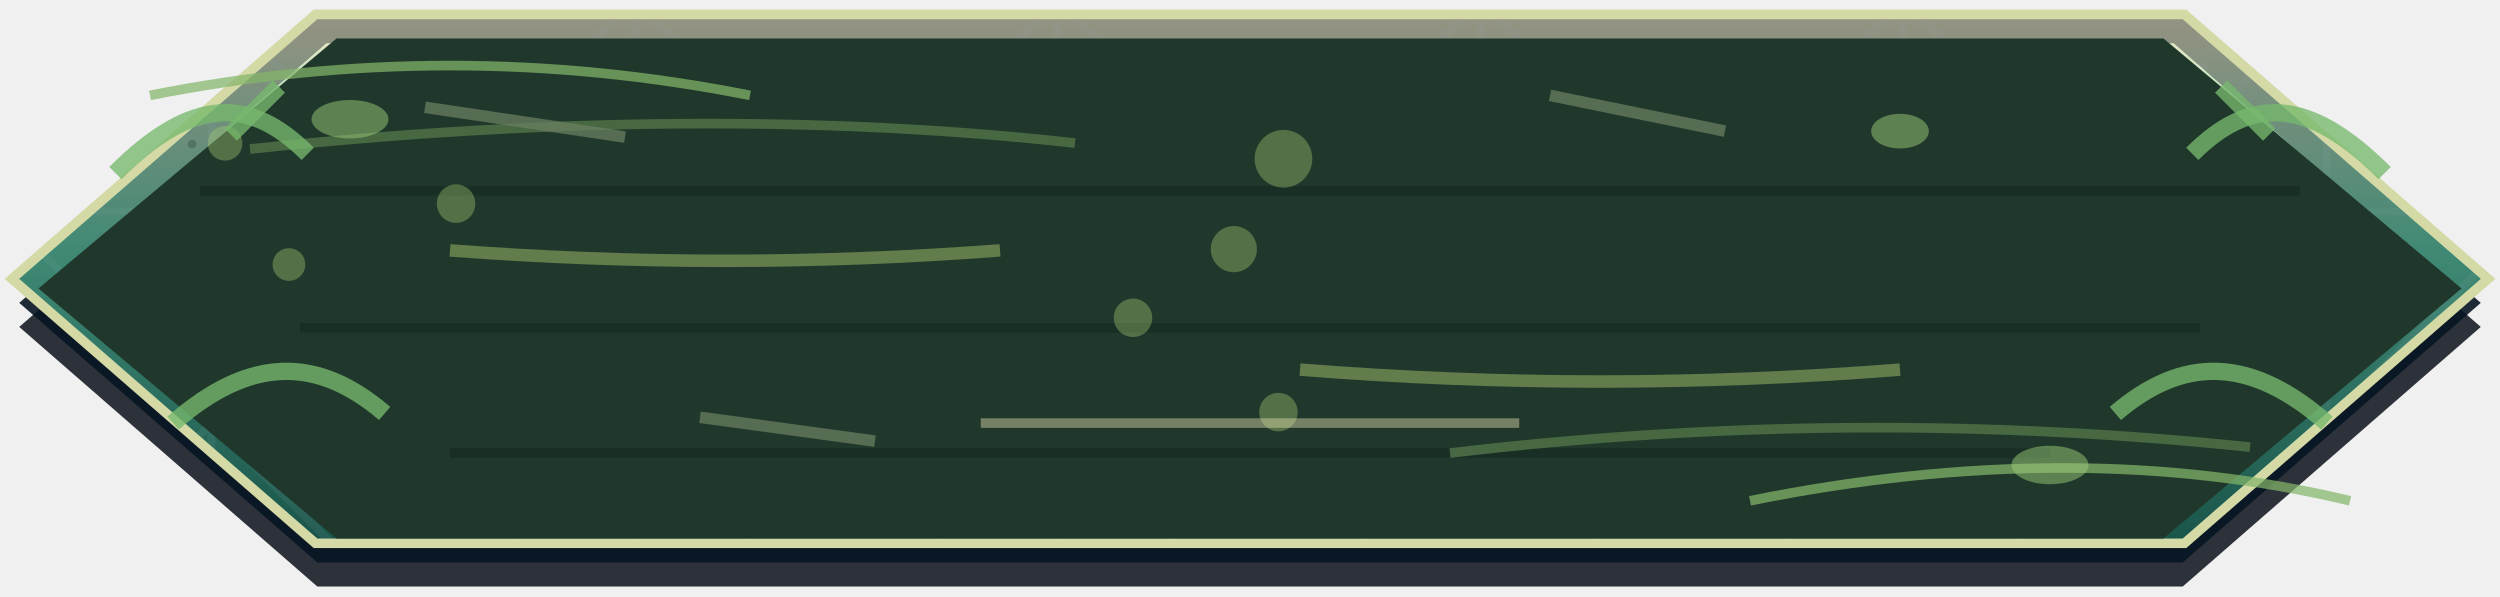
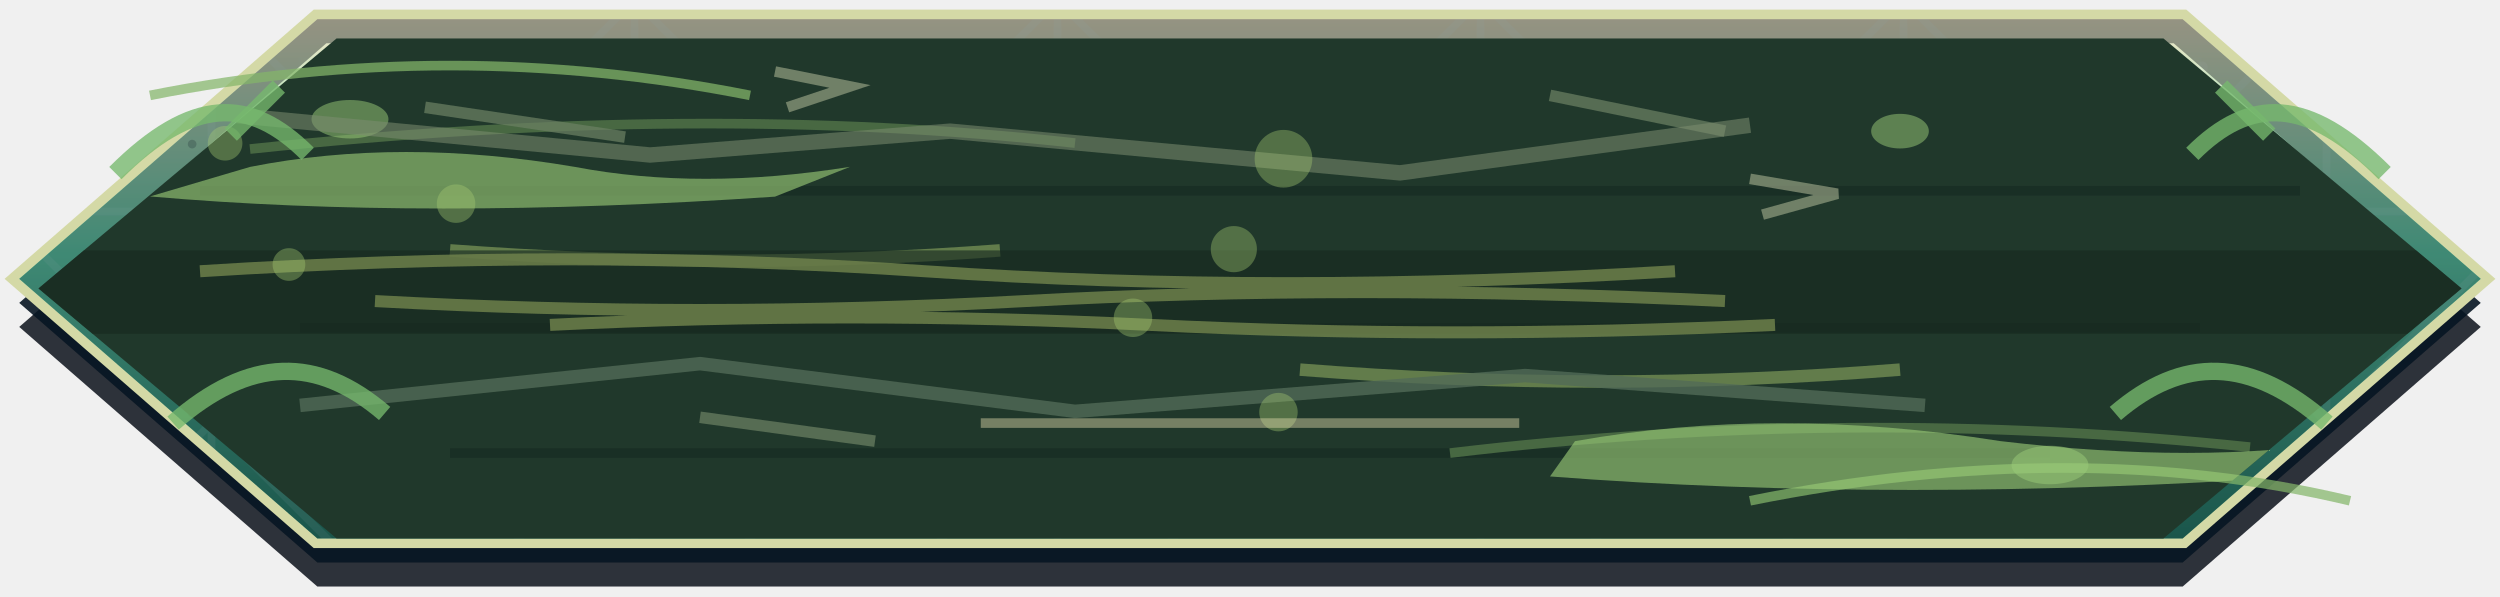
<svg xmlns="http://www.w3.org/2000/svg" width="520" height="124" viewBox="0 0 260 62" role="img" aria-label="M7 primary-hex-button normal" data-style="m11-enchanted-forest@0.1.0" data-geometry-shape="wide-hexagon" data-corner-radius="2" data-end-cap-depth="31">
  <defs>
    <linearGradient id="m11-primary-hex-button-260x62-normal-plate" x1="0" y1="0" x2="0" y2="1">
      <stop offset="0" stop-color="#5C7650" />
      <stop offset=".48" stop-color="#20382B" />
      <stop offset="1" stop-color="#13251E" />
    </linearGradient>
    <linearGradient id="m11-primary-hex-button-260x62-normal-primary" x1="0" y1="0" x2="0" y2="1">
      <stop offset="0" stop-color="#F1E8C8" />
      <stop offset=".45" stop-color="#66D9B2" />
      <stop offset="1" stop-color="#2A856F" />
    </linearGradient>
    <linearGradient id="m11-primary-hex-button-260x62-normal-energy" x1="0" y1="0" x2="1" y2="0">
      <stop offset="0" stop-color="#B8E0A5" stop-opacity="0" />
      <stop offset=".5" stop-color="#B8E0A5" stop-opacity=".86" />
      <stop offset="1" stop-color="#B8E0A5" stop-opacity="0" />
    </linearGradient>
    <pattern id="m11-primary-hex-button-260x62-normal-grain" width="28" height="28" patternUnits="userSpaceOnUse">
      <circle cx="5" cy="7" r=".6" fill="#FFFFFF" fill-opacity=".12" />
      <circle cx="20" cy="15" r=".45" fill="#061321" fill-opacity=".2" />
    </pattern>
    <pattern id="m11-primary-hex-button-260x62-normal-plate-pattern" width="44" height="44" patternUnits="userSpaceOnUse">
      <path d="M0 22H44M22 0V44M0 22L22 0 44 22 22 44Z" fill="none" stroke="#D8FBFF" stroke-opacity=".12" stroke-width=".8" />
    </pattern>
    <mask id="m11-primary-hex-button-260x62-normal-mask">
      <path d="M33 2H227L258 29L227 56H33L2 29Z" fill="white" />
    </mask>
  </defs>
  <g opacity="1">
    <g id="m11-primary-hex-button-260x62-normal-outer-shadow" data-layer="outer-shadow" transform="translate(0 5)">
      <path d="M33 2H227L258 29L227 56H33L2 29Z" fill="#020812" opacity=".82" />
    </g>
    <g id="m11-primary-hex-button-260x62-normal-connected-depth" data-layer="connected-depth" transform="translate(0 2.5)">
      <path d="M33 2H227L258 29L227 56H33L2 29Z" fill="#071522" opacity=".9" />
    </g>
    <g id="m11-primary-hex-button-260x62-normal-outer-frame" data-layer="outer-frame">
      <path d="M33 2H227L258 29L227 56H33L2 29Z" fill="#071421" stroke="#D4D9A6" stroke-width="2" stroke-linejoin="miter" />
    </g>
    <g id="m11-primary-hex-button-260x62-normal-inner-plate-fill" data-layer="inner-plate-fill">
      <path d="M33 2H227L258 29L227 56H33L2 29Z" fill="url(#m11-primary-hex-button-260x62-normal-primary)" />
    </g>
    <g id="m11-primary-hex-button-260x62-normal-surface-grain" data-layer="surface-grain" data-material-source="m8-ice-grain" mask="url(#m11-primary-hex-button-260x62-normal-mask)">
      <rect width="260" height="62" fill="url(#m11-primary-hex-button-260x62-normal-grain)" />
    </g>
    <g id="m11-primary-hex-button-260x62-normal-surface-pattern" data-layer="surface-pattern" data-material-source="m8-crystal-facet-pattern" mask="url(#m11-primary-hex-button-260x62-normal-mask)">
      <rect width="260" height="62" fill="url(#m11-primary-hex-button-260x62-normal-plate-pattern)" />
    </g>
    <g id="m11-primary-hex-button-260x62-normal-side-bevel-shade" data-layer="side-bevel-shade" mask="url(#m11-primary-hex-button-260x62-normal-mask)">
      <path d="M33 2H227L258 29L227 56H33L2 29Z" fill="none" stroke="#020812" stroke-opacity=".38" stroke-width="5" />
    </g>
    <g id="m11-primary-hex-button-260x62-normal-top-bevel-highlight" data-layer="top-bevel-highlight" mask="url(#m11-primary-hex-button-260x62-normal-mask)">
      <path d="M41 8H219" stroke="#FFFFFF" stroke-opacity=".55" stroke-width="3" stroke-linecap="square" />
    </g>
    <g id="m11-primary-hex-button-260x62-normal-cold-edge-accent" data-layer="cold-edge-accent" data-material-source="m8-cold-edge-accent" mask="url(#m11-primary-hex-button-260x62-normal-mask)">
      <rect x="31" y="6" width="198" height="8" fill="url(#m11-primary-hex-button-260x62-normal-energy)" />
    </g>
    <g id="m11-primary-hex-button-260x62-normal-ornament-decal" data-layer="ornament-decal" data-material-source="m7-ornament-marks" mask="url(#m11-primary-hex-button-260x62-normal-mask)">
      <path d="M39 49h16M205 49h16" stroke="#E6FCFF" stroke-opacity=".5" stroke-width="2" />
    </g>
    <g id="m11-primary-hex-button-material-stack" data-layer="forest-material-stack" data-material-families="weathered-stone,dark-wood,moss-lichen">
      <path d="M35 4H225L256 30L225 56H35L4 30Z" fill="#20382B" />
      <path d="M20.8 19.84H239.2M31.2 34.1H228.8M46.8 47.12H213.2" stroke="#182E24" stroke-width="1" stroke-opacity=".82" />
      <path d="M26 15.5Q72.8 10.54 111.8 14.88M150.8 47.12Q192.4 42.16 234 46.5" fill="none" stroke="#4D6E45" stroke-width="1" stroke-opacity=".9" />
      <path d="M15.6 9.92Q46.8 3.72 78 9.92M182 52.08Q215.8 45.26 244.4 52.08" fill="none" stroke="#84B66A" stroke-width="1" stroke-opacity=".72" />
    </g>
    <g id="m11-primary-hex-button-material-detail" data-layer="forest-material-detail" data-material-channels="stone-chips,wood-grain,moss-mask">
      <path d="M44.2 11.16l20.8 3.1M161.2 9.92l18.2 3.72M72.8 43.4l18.2 2.48" stroke="#6B8063" stroke-width="1.2" stroke-opacity=".72" />
      <path d="M46.8 26.04q28.6 2.17 57.2 0M135.2 38.44q31.2 2.48 62.4 0" fill="none" stroke="#789356" stroke-width="1.3" stroke-opacity=".75" />
      <g fill="#9BCB78" fill-opacity=".5">
        <ellipse cx="36.4" cy="12.4" rx="4" ry="2" />
        <ellipse cx="213.2" cy="48.36" rx="4" ry="2" />
        <ellipse cx="197.6" cy="13.64" rx="3" ry="1.8" />
      </g>
    </g>
+     <g id="m11-primary-hex-button-material-face-depth" data-layer="forest-material-face-depth" data-material-source="shared-face-geometry">
+       <clipPath id="m11-primary-hex-button-face-clip">
+         <path d="M35 4H225L256 30L225 56H35L4 30Z" />
+       </clipPath>
+       <g clip-path="url(#m11-primary-hex-button-face-clip)">
+         <g data-layer="forest-weathered-stone">
+           <path d="M15.6 11.16l52 4.96 31.2 -2.48 46.8 4.34 36.4 -4.96" fill="none" stroke="#7C8D70" stroke-width="1.6" stroke-opacity=".55" />
+           <path d="M31.2 42.16l41.6 -4.34 39 4.96 46.8 -3.72 41.6 3.1" fill="none" stroke="#526B56" stroke-width="1.4" stroke-opacity=".8" />
+           <path d="M80.6 7.44l7.8 1.55 -6.5 2.17M182 18.6l9.1 1.55 -7.8 2.17" fill="none" stroke="#9BA687" stroke-width="1.1" stroke-opacity=".65" />
+         </g>
+         <g data-layer="forest-dark-wood-grain">
+           <path d="M0 26.04H260V34.72H0Z" fill="#17291F" fill-opacity=".62" />
+           <path d="M20.8 28.21q39 -2.48 75.4 0t78 0M39 31.31q33.8 1.86 67.6 0t72.8 0M57.2 33.79q31.2 -1.55 62.4 0t65 0" fill="none" stroke="#72854C" stroke-width="1.25" stroke-opacity=".8" />
+         </g>
+         <g data-layer="forest-moss-growth-mask" fill="#9BCB78" fill-opacity=".62">
+           <path d="M26 17.36q15.6 -3.1 33.8 0q13 2.48 28.6 -.01l-7.8 3.1q-36.4 2.48 -65 -.02Z" />
+           <path d="M163.8 45.88q20.8 -3.72 44.2 -.01q20.8 2.48 36.4 -.03l-5.2 3.72q-41.6 2.79 -78 -.01Z" />
+         </g>
+       </g>
+     </g>
    <g id="m11-primary-hex-button-moss-variation" data-layer="forest-variation" data-variation-seed="51731" data-variation-baseline="false" fill="#A6CC72" fill-opacity=".38">
      <circle cx="133.48" cy="16.51" r="3.0" />
      <circle cx="128.32" cy="25.91" r="2.4" />
      <circle cx="23.41" cy="14.90" r="1.8" />
      <circle cx="47.43" cy="21.18" r="2.0" />
      <circle cx="117.83" cy="33.05" r="2.0" />
      <circle cx="132.96" cy="42.86" r="2.0" />
      <circle cx="30.05" cy="27.51" r="1.7" />
    </g>
    <g id="m11-primary-hex-button-leaf-vine-ornament" data-layer="forest-ornament" data-ornament="leaf-vine" data-ornament-count="4" fill="none" stroke="#76B86D" stroke-opacity=".78" stroke-width="1.8">
      <path d="M12 18c8-8 14-8 20-2M248 18c-8-8-14-8-20-2M18 44c8-7 15-7 22-1M242 44c-8-7-15-7-22-1" />
      <path d="M24 14l5-5M236 14l-5-5" />
    </g>
    <g id="m11-primary-hex-button-parchment-typography" data-layer="forest-typography" data-typography-preset="m11-parchment-sage-action" data-semantic-text="required">
      <path d="M102 44h56" stroke="#EDE3B4" stroke-opacity=".42" />
    </g>
    <g id="m11-enchanted-forest-primary-hex-button-content" data-layer="content" data-slot="editable-primary-hex-button-content" data-safe-x="45" data-safe-y="8" data-safe-width="170" data-safe-height="44" />
  </g>
</svg>
